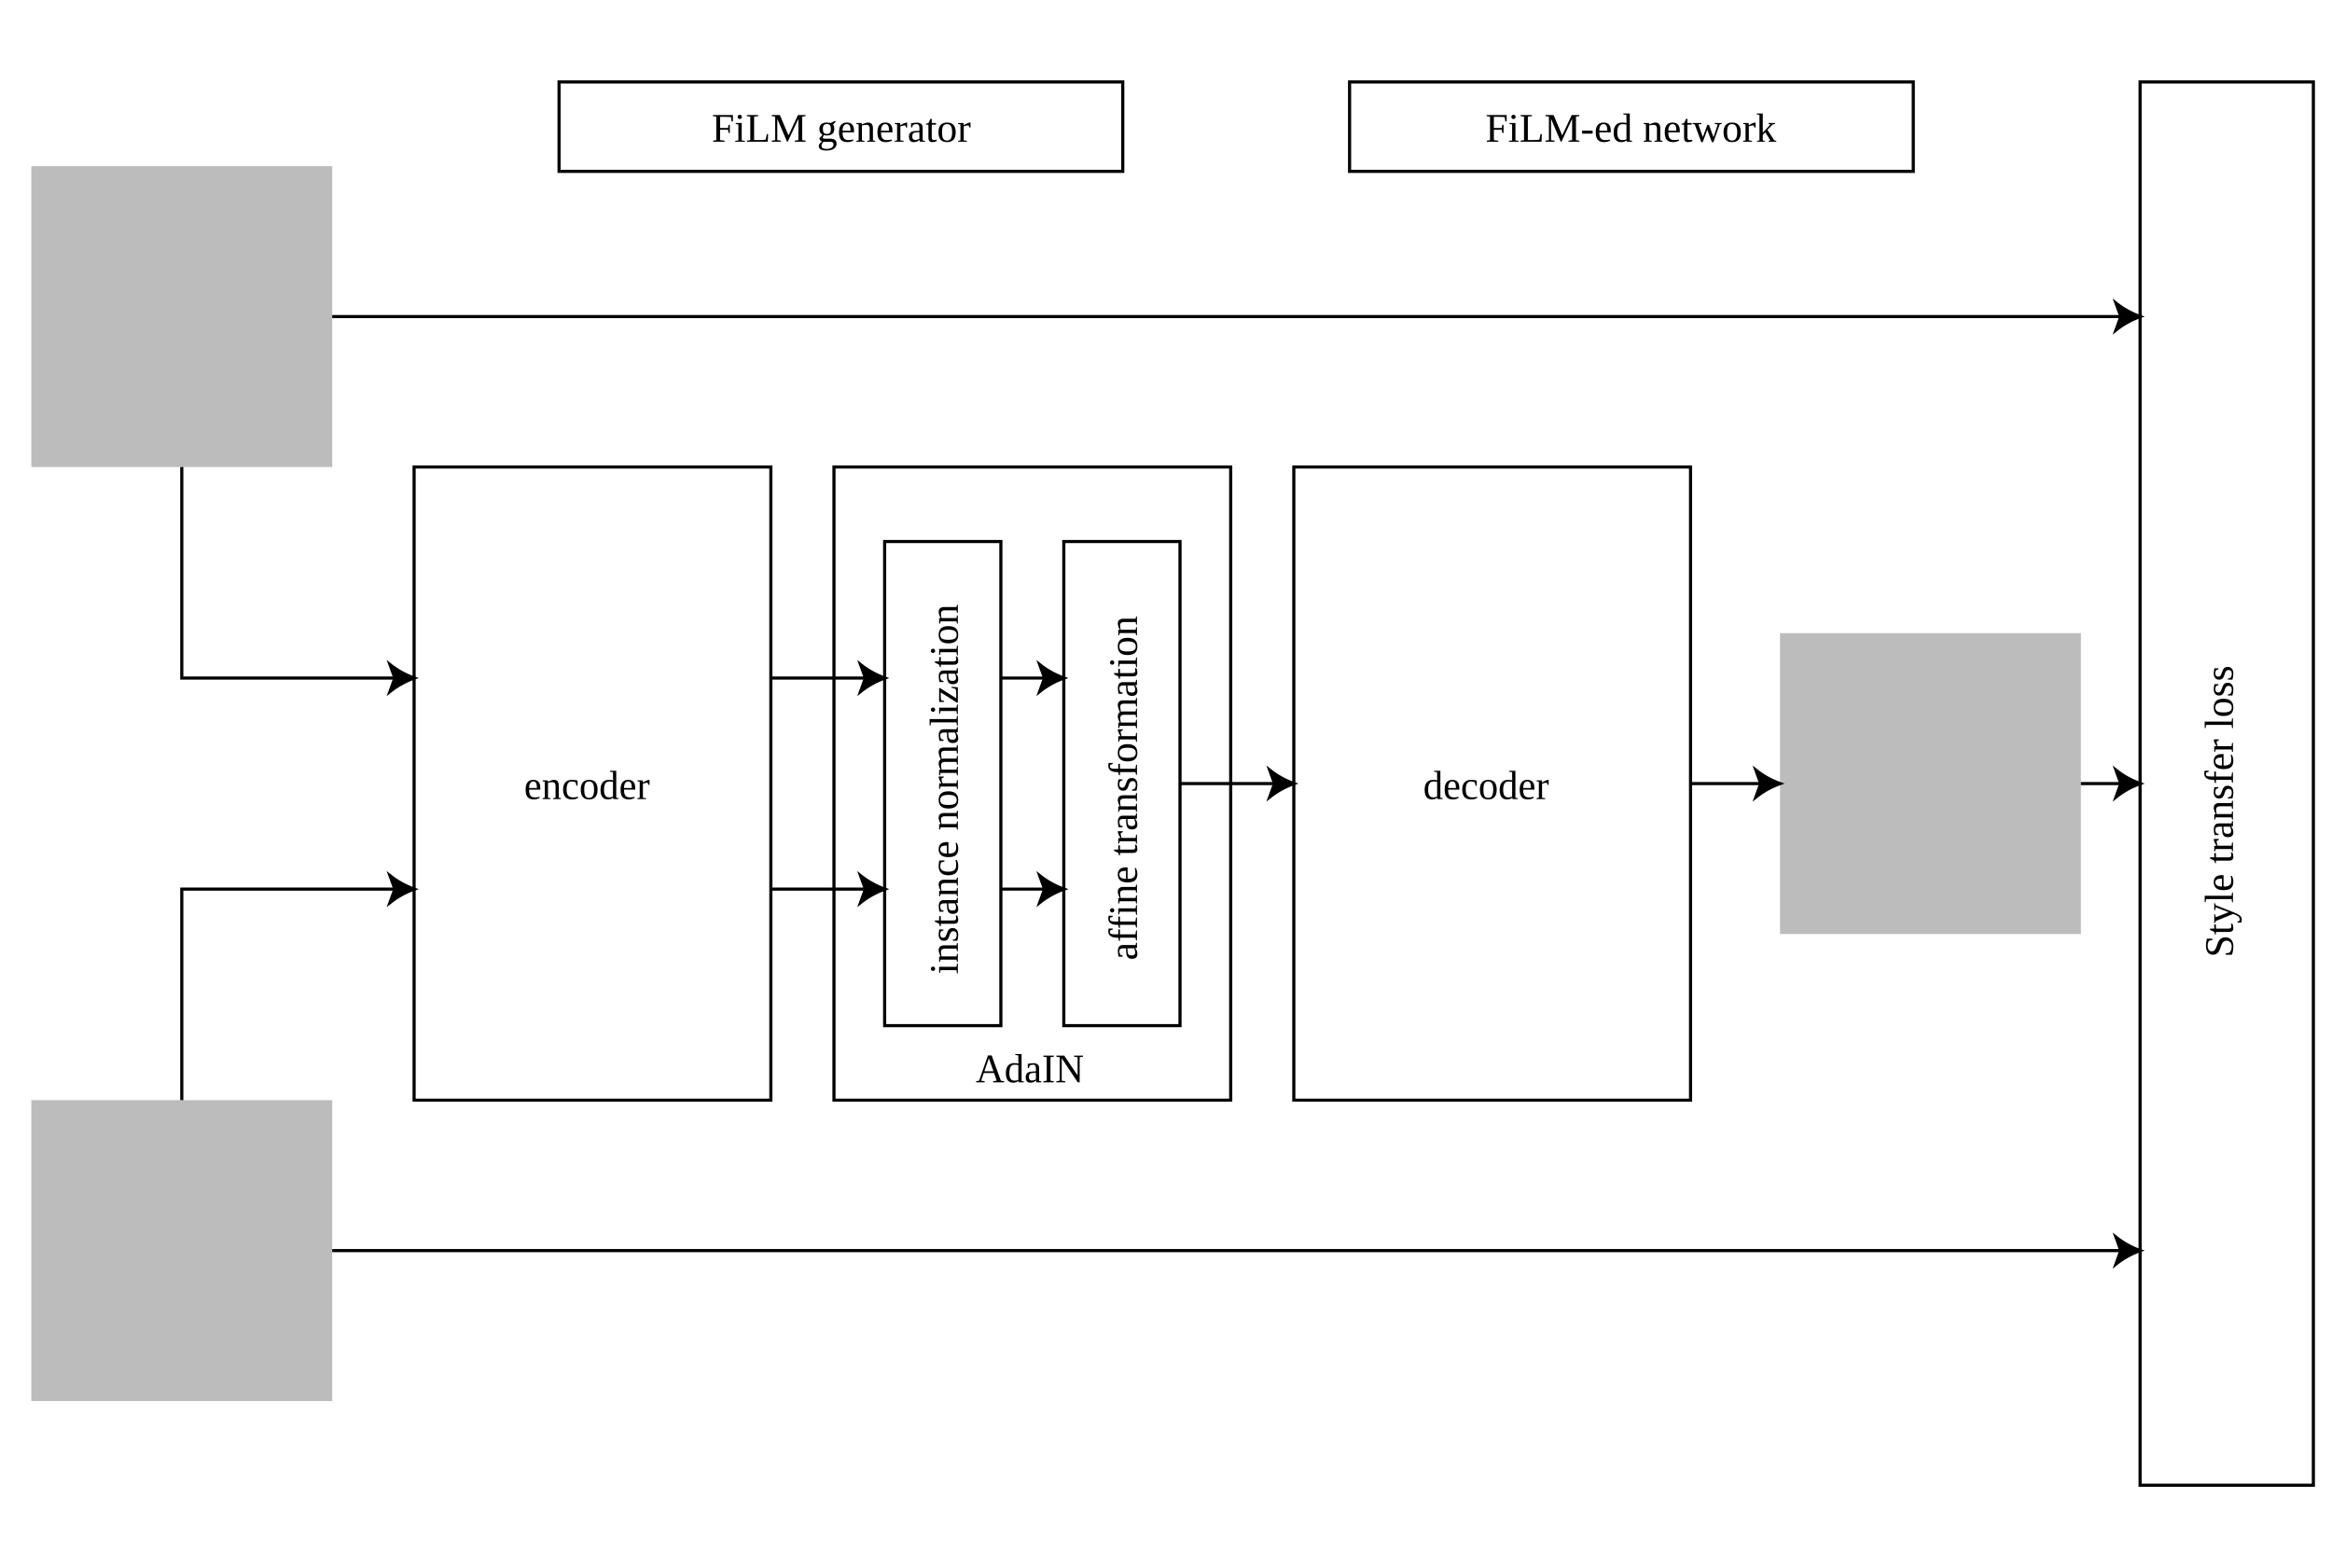
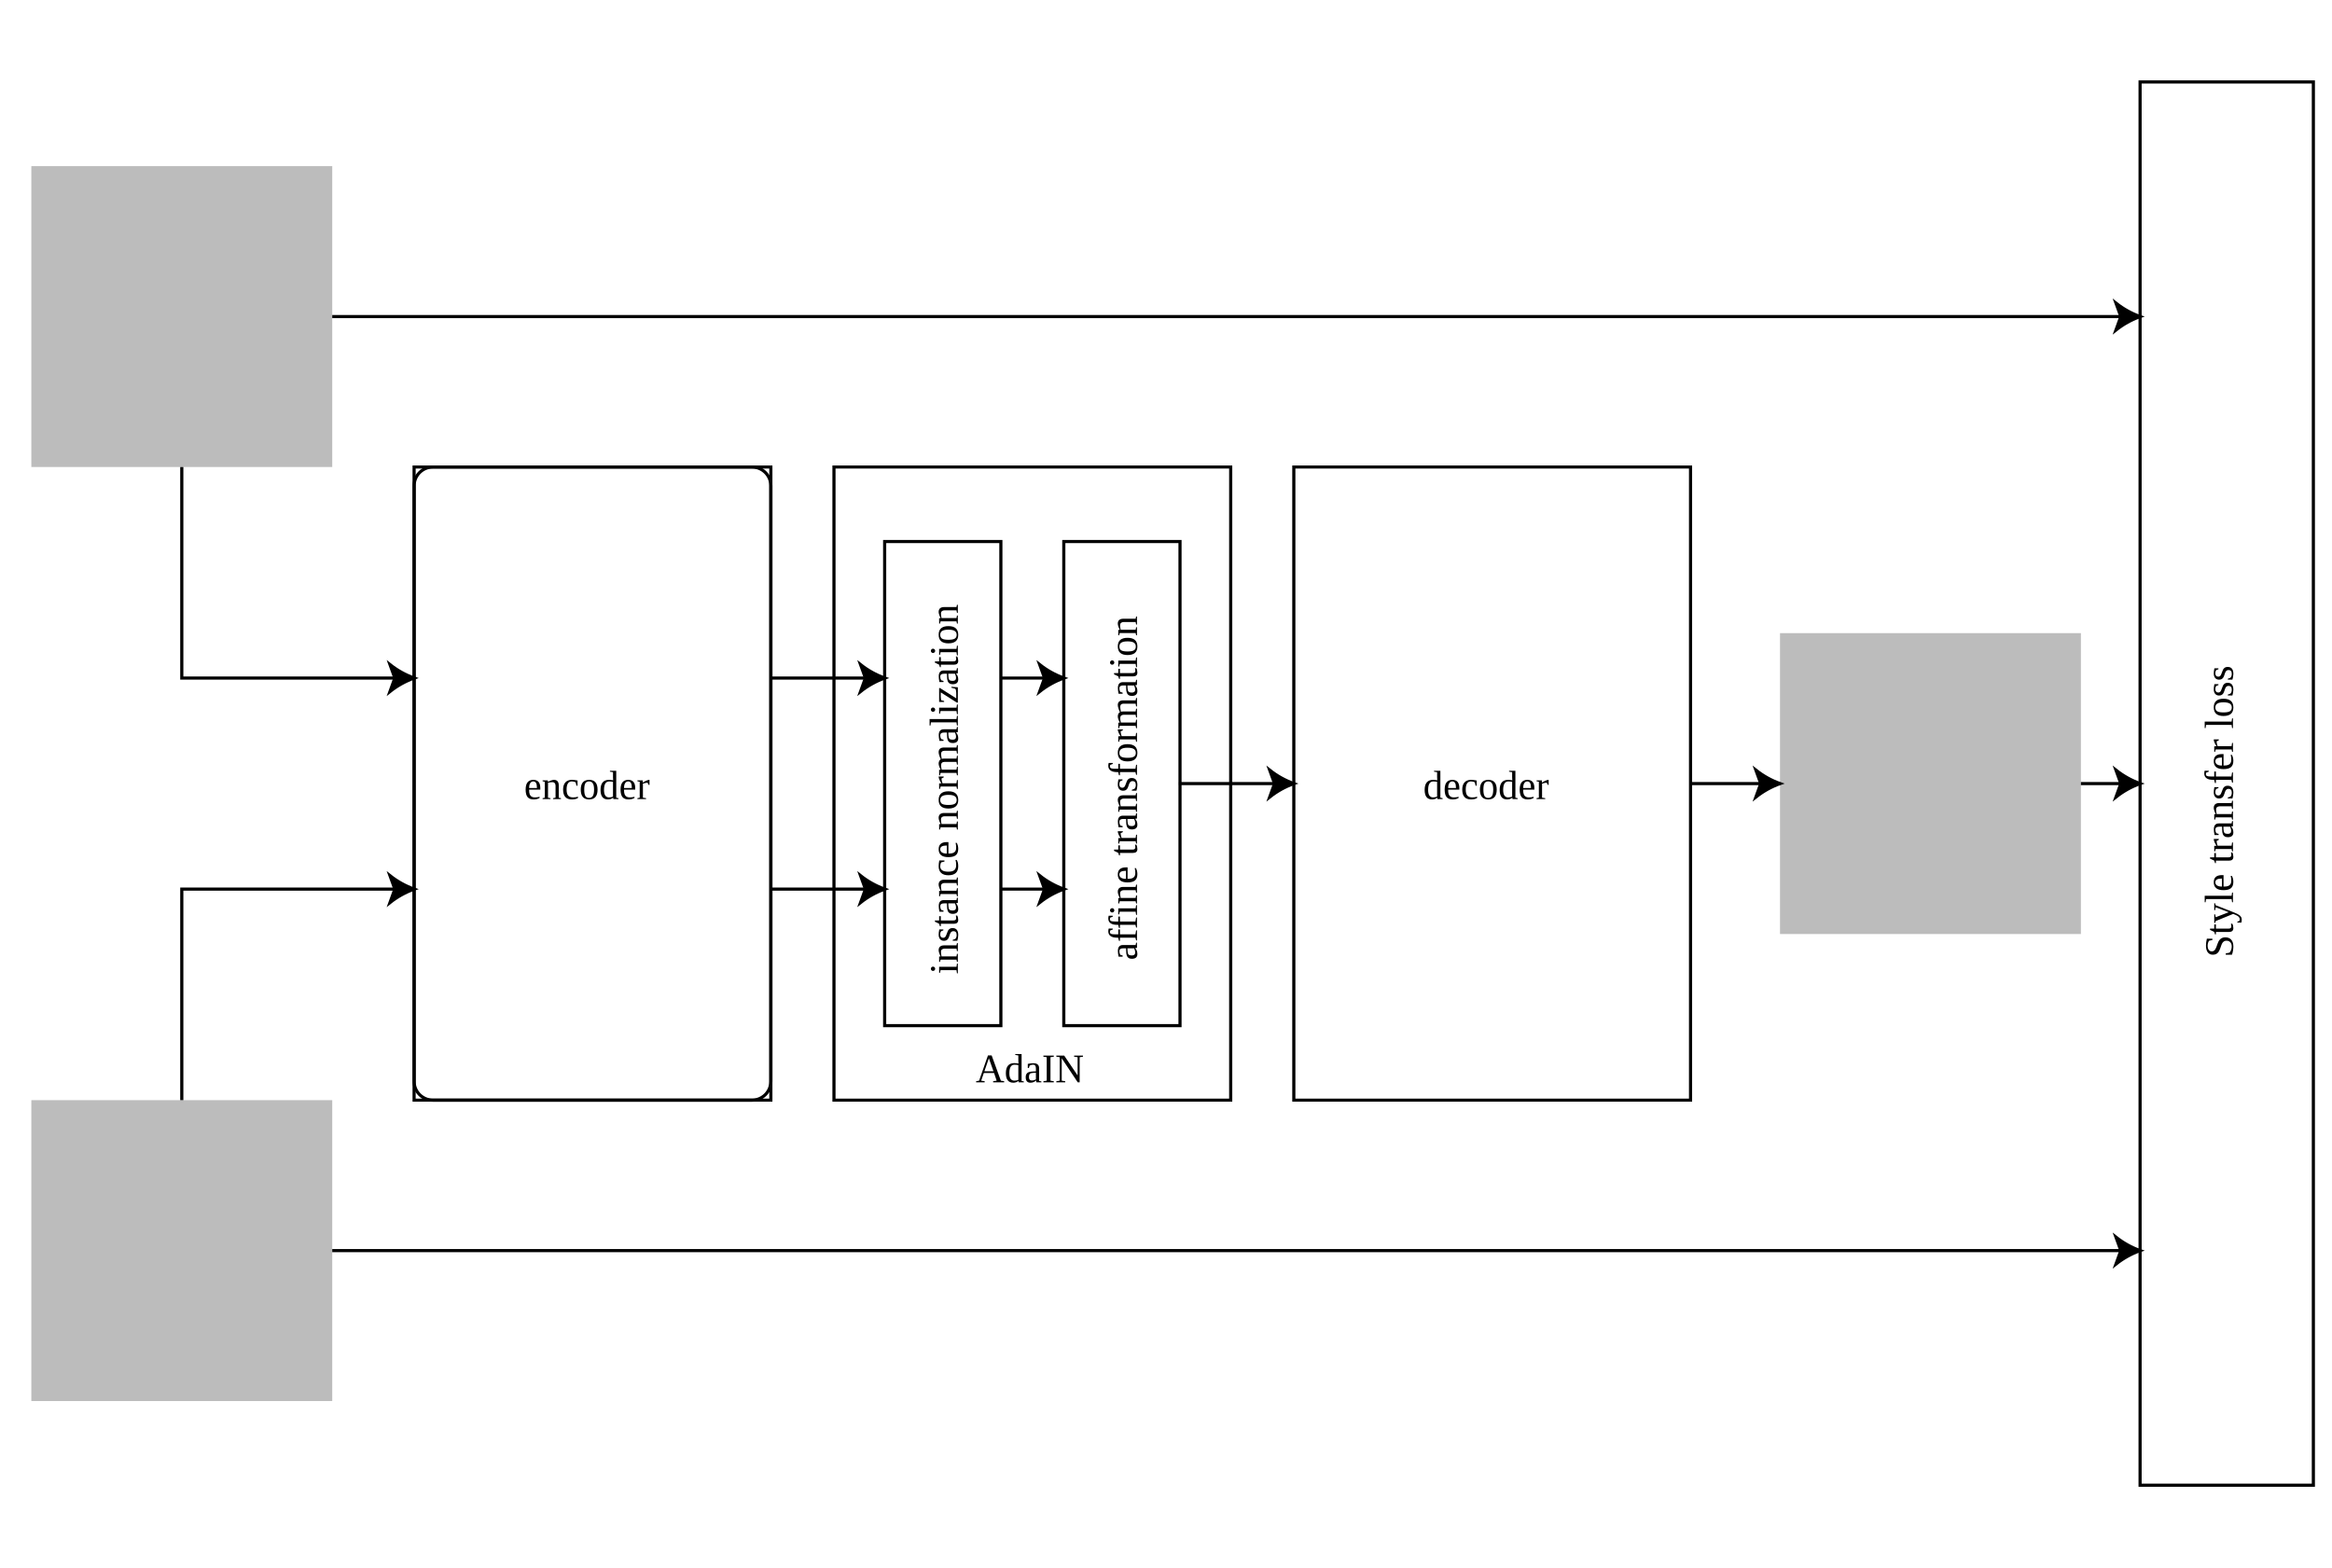
<svg xmlns="http://www.w3.org/2000/svg" viewBox="0 0 744 500">
  <g transform="matrix(1, 0, 0, 0.975379, -7.961152, 90.41972)" id="encoder">
    <rect x="140.076" y="60.059" width="113.818" height="207.099" style="fill: none; stroke: rgb(0, 0, 0);" class="figure-group figure-box" />
    <text x="400.91" y="193.092" style="font-size: 13px; white-space: pre;" transform="matrix(0.975379, 0, 0, 1.025243, -215.8822, -29.29739)" class="figure-text">encoder</text>
  </g>
  <g transform="matrix(1, 0, 0, 0.975379, 285.4577, 90.41969)" id="decoder">
    <rect x="127.32" y="60.059" width="126.574" height="207.099" style="fill: none; stroke: rgb(0, 0, 0);" class="figure-group figure-box" />
    <text x="400.91" y="193.092" style="font-size: 13px; white-space: pre;" transform="matrix(0.975379, 0, 0, 1.025243, -222.4355, -29.29739)" class="figure-text">decoder</text>
  </g>
  <g transform="matrix(1, 0, 0, 0.975379, 138.7483, 90.41969)" id="adain">
    <rect x="127.32" y="60.059" width="126.574" height="207.099" style="fill: none; stroke: rgb(0, 0, 0);" class="figure-group figure-box" />
    <g transform="matrix(1, 0, 0, 1.025243, -342.0662, -4.129364)">
      <rect x="480.149" y="86.381" width="37.075" height="154.454" style="fill: none; stroke: rgb(0, 0, 0);" class="figure-element figure-box" transform="matrix(0.999999, 0, 0, 1, 5.410094, 0)" />
      <text x="603.791" y="32.789" style="font-size: 13px; white-space: pre;" transform="matrix(0, -1, 1.000002, 0, 476.1195, 828.2017)" class="figure-text">instance normalization</text>
    </g>
    <line style="stroke: rgb(0, 0, 0);" x1="200.646" y1="198.124" x2="180.567" y2="198.124" class="figure-line figure-film-generator-edge" />
    <line style="stroke: rgb(0, 0, 0);" x1="200.646" y1="129.092" x2="180.567" y2="129.092" class="figure-line figure-filmed-network-edge" />
    <g transform="matrix(1, 0, 0, 1.025243, -284.9122, -4.12937)" class="film-layer">
      <rect x="480.149" y="86.381" width="37.075" height="154.454" style="fill: none; stroke: rgb(0, 0, 0);" class="figure-element figure-box figure-film-layer" transform="matrix(0.999999, 0, 0, 1, 5.410094, 0)" />
      <text x="603.791" y="32.789" style="font-size: 13px; white-space: pre;" transform="matrix(0, -1, 1.000002, 0, 476.1195, 823.7486)" class="figure-text">affine transformation</text>
    </g>
    <text x="400.91" y="193.092" style="font-size: 13px; white-space: pre;" transform="matrix(0.975379, 0, 0, 1.025243, -218.4883, 63.35326)" class="figure-text">AdaIN</text>
  </g>
  <rect x="10" y="351" width="96" height="96" style="fill: rgb(188, 188, 188);" id="style-image-placeholder">
    </rect>
  <rect x="10" y="53" width="96" height="96" style="fill: rgb(188, 188, 188);" id="content-image-placeholder">
    </rect>
  <rect x="567.893" y="202" width="96" height="96" style="fill: rgb(188, 188, 188);" id="stylized-image-placeholder">
    </rect>
  <line style="stroke: rgb(0, 0, 0);" x1="682.771" y1="399" x2="106" y2="399" class="figure-line" />
  <line style="stroke: rgb(0, 0, 0);" x1="682.771" y1="101" x2="106" y2="101" class="figure-line" />
  <line style="stroke: rgb(0, 0, 0);" x1="682.771" y1="250" x2="663.893" y2="250" class="figure-line" />
  <line style="stroke: rgb(0, 0, 0);" x1="567.893" y1="250" x2="539.352" y2="250" class="figure-line figure-filmed-network-edge" />
  <line style="stroke: rgb(0, 0, 0);" x1="412.778" y1="250" x2="376.133" y2="250" class="figure-line figure-filmed-network-edge" />
  <line style="stroke: rgb(0, 0, 0);" x1="282.243" y1="283.666" x2="245.933" y2="283.666" class="figure-line figure-film-generator-edge" />
  <path style="fill: none; stroke: rgb(0, 0, 0);" d="M 58 149 L 58 216.333 L 132.115 216.333" class="figure-line figure-filmed-network-edge" />
  <path style="fill: none; stroke: rgb(0, 0, 0);" d="M 132.115 283.666 L 58 283.666 L 58 351" class="figure-line figure-film-generator-edge" />
  <line style="stroke: rgb(0, 0, 0);" x1="282.243" y1="216.333" x2="245.933" y2="216.333" class="figure-line figure-filmed-network-edge" />
  <g transform="matrix(1, 0, 0, 1, 2.204233, 0.000035)">
    <rect x="680.567" width="55.285" height="447.71" style="fill: none; stroke: rgb(0, 0, 0);" class="figure-group figure-box" y="26.145" />
    <text x="351.685" y="354.277" style="font-size: 13px; white-space: pre;" class="figure-text" transform="matrix(0, -1, 1, 0, 355.92, 657.1562)">Style transfer loss</text>
  </g>
-   <g transform="matrix(1, 0, 0, 1, 86.80009, -122.695)" class="film-generator">
-     <rect x="91.561" y="148.84" width="179.844" height="28.528" style="fill: none; stroke: rgb(0, 0, 0);" class="figure-group figure-box figure-film-generator" />
-     <text x="5.004" y="254.928" class="figure-text" transform="matrix(1, 0, 0, 1.000001, 135.2564, -87.01343)" style="font-size: 13px; white-space: pre;">FiLM generator</text>
+   <g transform="matrix(1, 0, 0, 1, 40.55402, 0.160026)" class="film-generator">
+     <path d="M 91.561 249.84 l 0 -95 a 6 6 0 0 1 6 -6 l 101.82 0 a 6 6 0 0 1 6 6 l 0 95" style="fill: none; stroke: rgb(0, 0, 0); pointer-events: bounding-box;" class="figure-line figure-film-generator" />
+     <text x="5.004" y="254.928" class="figure-text" transform="matrix(1, 0, 0, 1.000001, 102.2444, -87.01343)" style="font-size: 13px; white-space: pre;" />
  </g>
-   <g transform="matrix(1, 0, 0, 1, 339.0052, -122.695)" class="filmed-network">
-     <rect x="91.561" y="148.84" width="179.844" height="28.528" style="fill: none; stroke: rgb(0, 0, 0);" class="figure-group figure-box figure-filmed-network" />
-     <text x="5.004" y="254.928" class="figure-text" transform="matrix(1, 0, 0, 1.000001, 129.9049, -87.01343)" style="font-size: 13px; white-space: pre;">FiLM-ed network</text>
+   <g transform="matrix(1, 0, 0, 1, 40.55401, 173.632)" class="filmed-network">
+     <path d="M 91.56 76.368 l 0 95 a 6 6 0 0 0 6 6 l 101.82 0 a 6 6 0 0 0 6 -6 l 0 -95" style="fill: none; stroke: rgb(0, 0, 0); pointer-events: bounding-box;" class="figure-line figure-filmed-network" />
+     <text x="5.004" y="254.928" class="figure-text" transform="matrix(1, 0, 0, 1.000001, 96.89188, -87.74943)" style="font-size: 13px; white-space: pre;" />
  </g>
  <path style="stroke: rgb(0, 0, 0);" d="M 132.115 216.33 C 129.336 217.329 126.739 218.775 124.425 220.61 L 125.975 216.33 L 124.425 212.05 C 126.739 213.885 129.336 215.33 132.115 216.33 Z" class="figure-path figure-filmed-network-arrow" />
  <path style="stroke: rgb(0, 0, 0);" d="M 132.115 283.67 C 129.336 284.669 126.739 286.115 124.425 287.95 L 125.975 283.67 L 124.425 279.39 C 126.739 281.225 129.336 282.67 132.115 283.67 Z" class="figure-path figure-film-generator-arrow" />
  <path style="stroke: rgb(0, 0, 0);" d="M 282.243 216.33 C 279.464 217.329 276.867 218.775 274.553 220.61 L 276.103 216.33 L 274.553 212.05 C 276.867 213.885 279.464 215.33 282.243 216.33 Z" class="figure-path figure-filmed-network-arrow" />
  <path style="stroke: rgb(0, 0, 0);" d="M 282.243 283.67 C 279.464 284.669 276.867 286.115 274.553 287.95 L 276.103 283.67 L 274.553 279.39 C 276.867 281.225 279.464 282.67 282.243 283.67 Z" class="figure-path figure-film-generator-arrow" />
  <path style="stroke: rgb(0, 0, 0);" d="M 339.395 216.33 C 336.616 217.329 334.019 218.775 331.705 220.61 L 333.255 216.33 L 331.705 212.05 C 334.019 213.885 336.616 215.33 339.395 216.33 Z" class="figure-path figure-filmed-network-arrow" />
  <path style="stroke: rgb(0, 0, 0);" d="M 339.395 283.67 C 336.616 284.669 334.019 286.115 331.705 287.95 L 333.255 283.67 L 331.705 279.39 C 334.019 281.225 336.616 282.67 339.395 283.67 Z" class="figure-path figure-film-generator-arrow" />
  <path style="stroke: rgb(0, 0, 0);" d="M 412.778 250 C 409.999 250.999 407.402 252.445 405.088 254.28 L 406.638 250 L 405.088 245.72 C 407.402 247.555 409.999 249 412.778 250 Z" class="figure-path figure-filmed-network-arrow" />
  <path style="stroke: rgb(0, 0, 0);" d="M 567.893 250 C 565.114 250.999 562.517 252.445 560.203 254.28 L 561.753 250 L 560.203 245.72 C 562.517 247.555 565.114 249 567.893 250 Z" class="figure-path figure-filmed-network-arrow" />
  <path style="stroke: rgb(0, 0, 0);" d="M 682.771 101 C 679.992 101.999 677.395 103.445 675.081 105.28 L 676.631 101 L 675.081 96.72 C 677.395 98.555 679.992 100 682.771 101 Z" class="figure-path" />
  <path style="stroke: rgb(0, 0, 0);" d="M 682.771 250 C 679.992 250.999 677.395 252.445 675.081 254.28 L 676.631 250 L 675.081 245.72 C 677.395 247.555 679.992 249 682.771 250 Z" class="figure-path" />
  <path style="stroke: rgb(0, 0, 0);" d="M 682.771 399 C 679.992 399.999 677.395 401.445 675.081 403.28 L 676.631 399 L 675.081 394.72 C 677.395 396.555 679.992 398 682.771 399 Z" class="figure-path" />
</svg>
